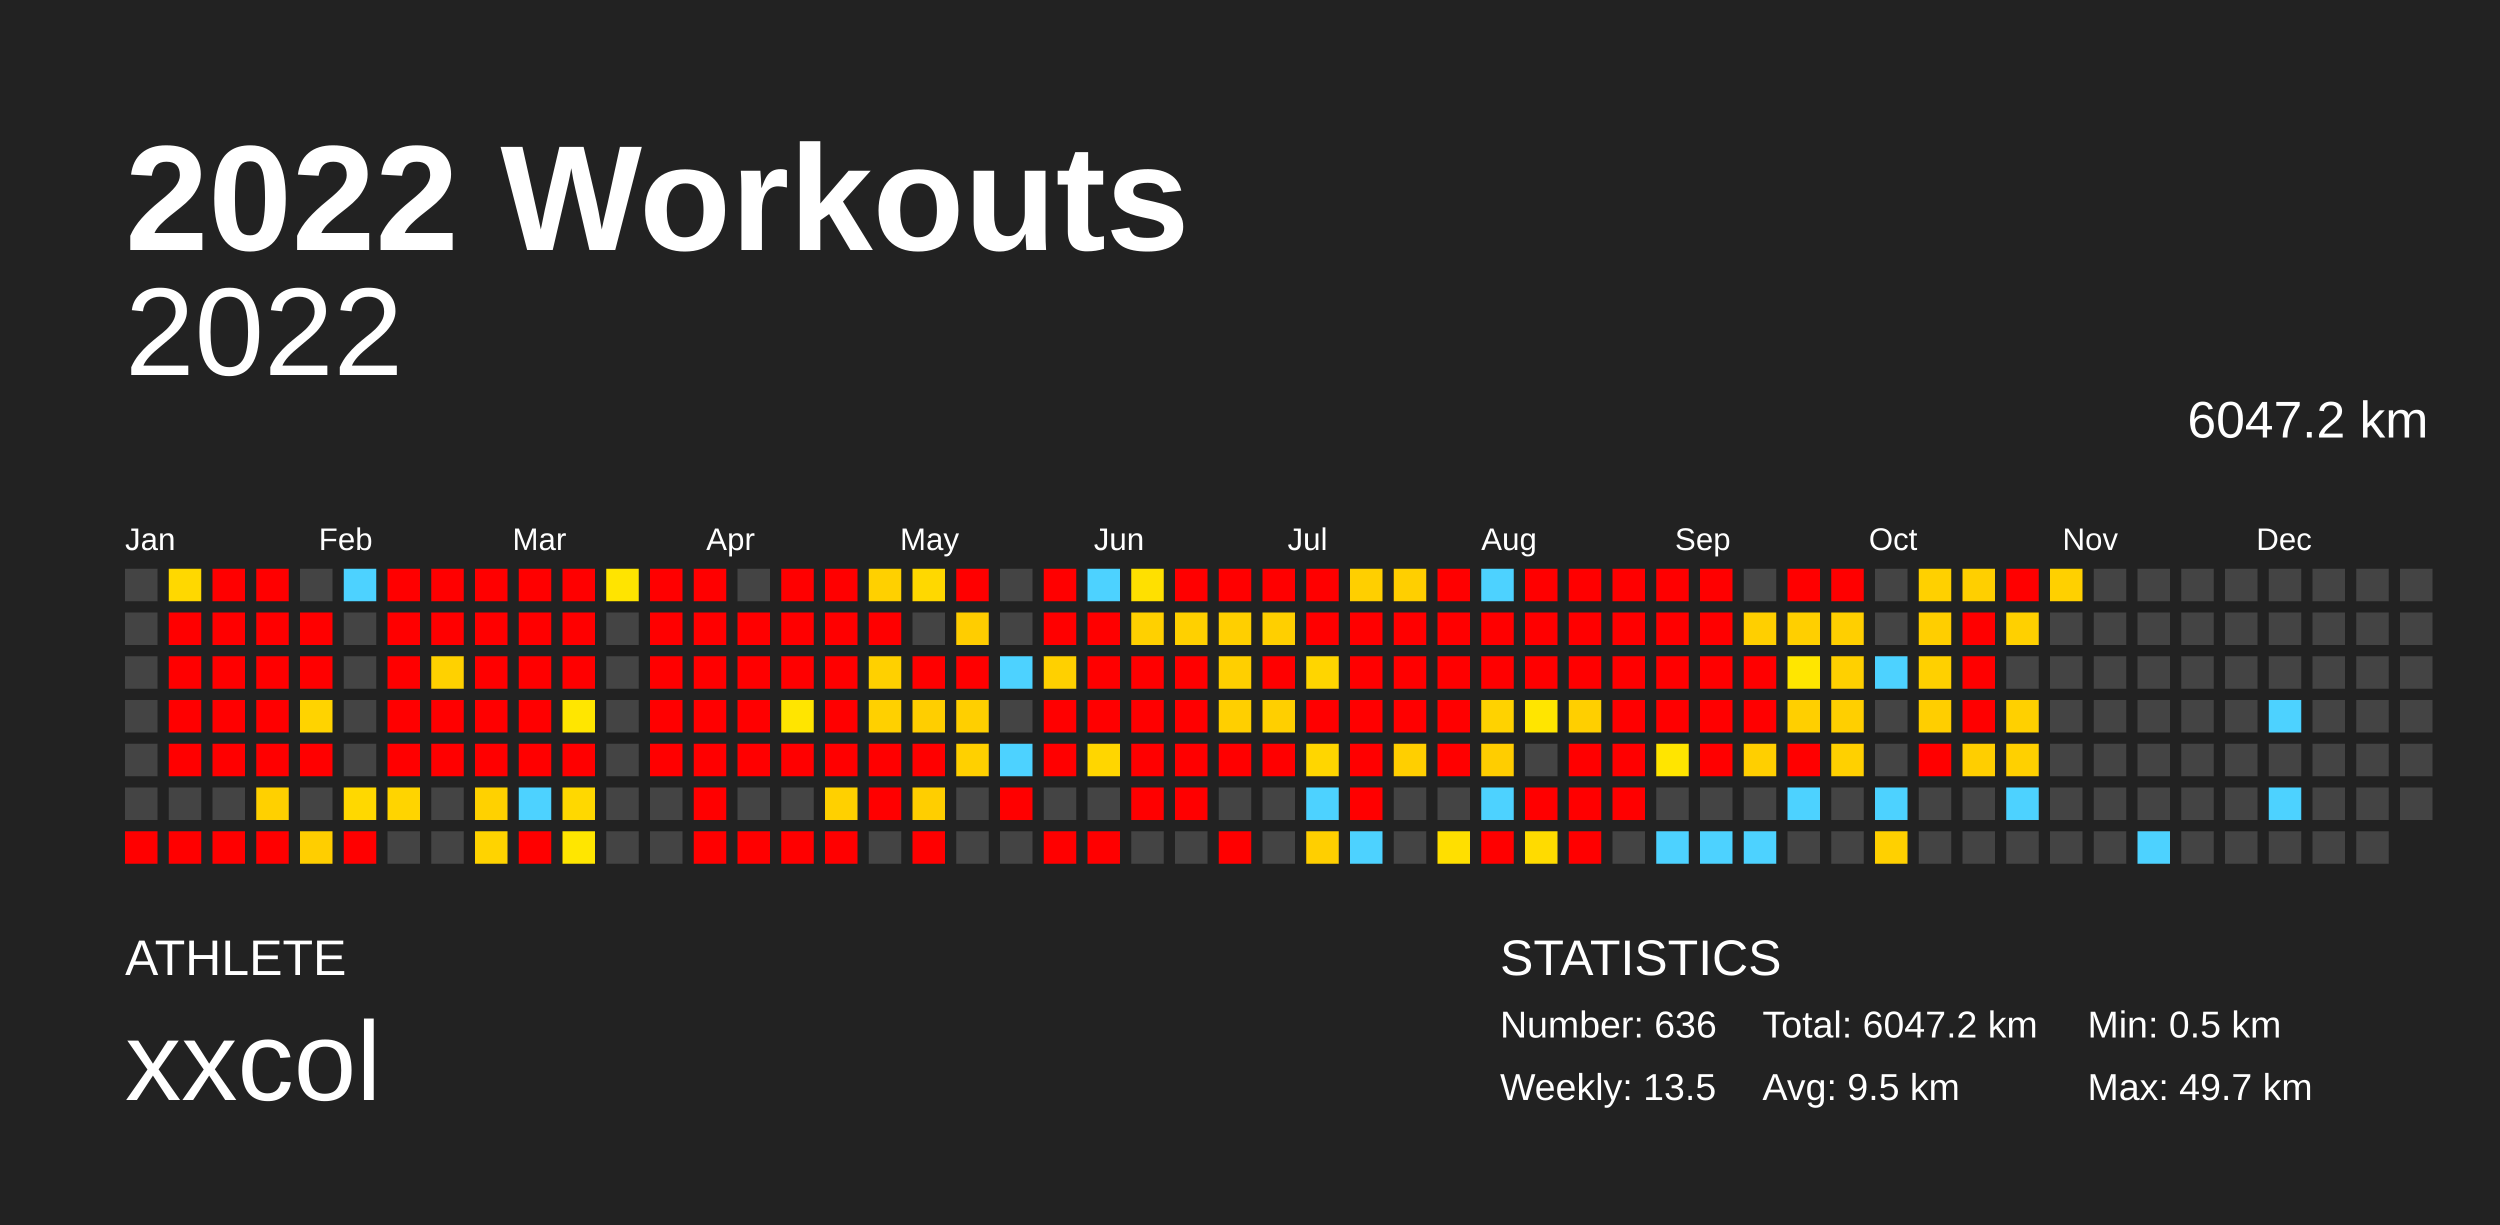
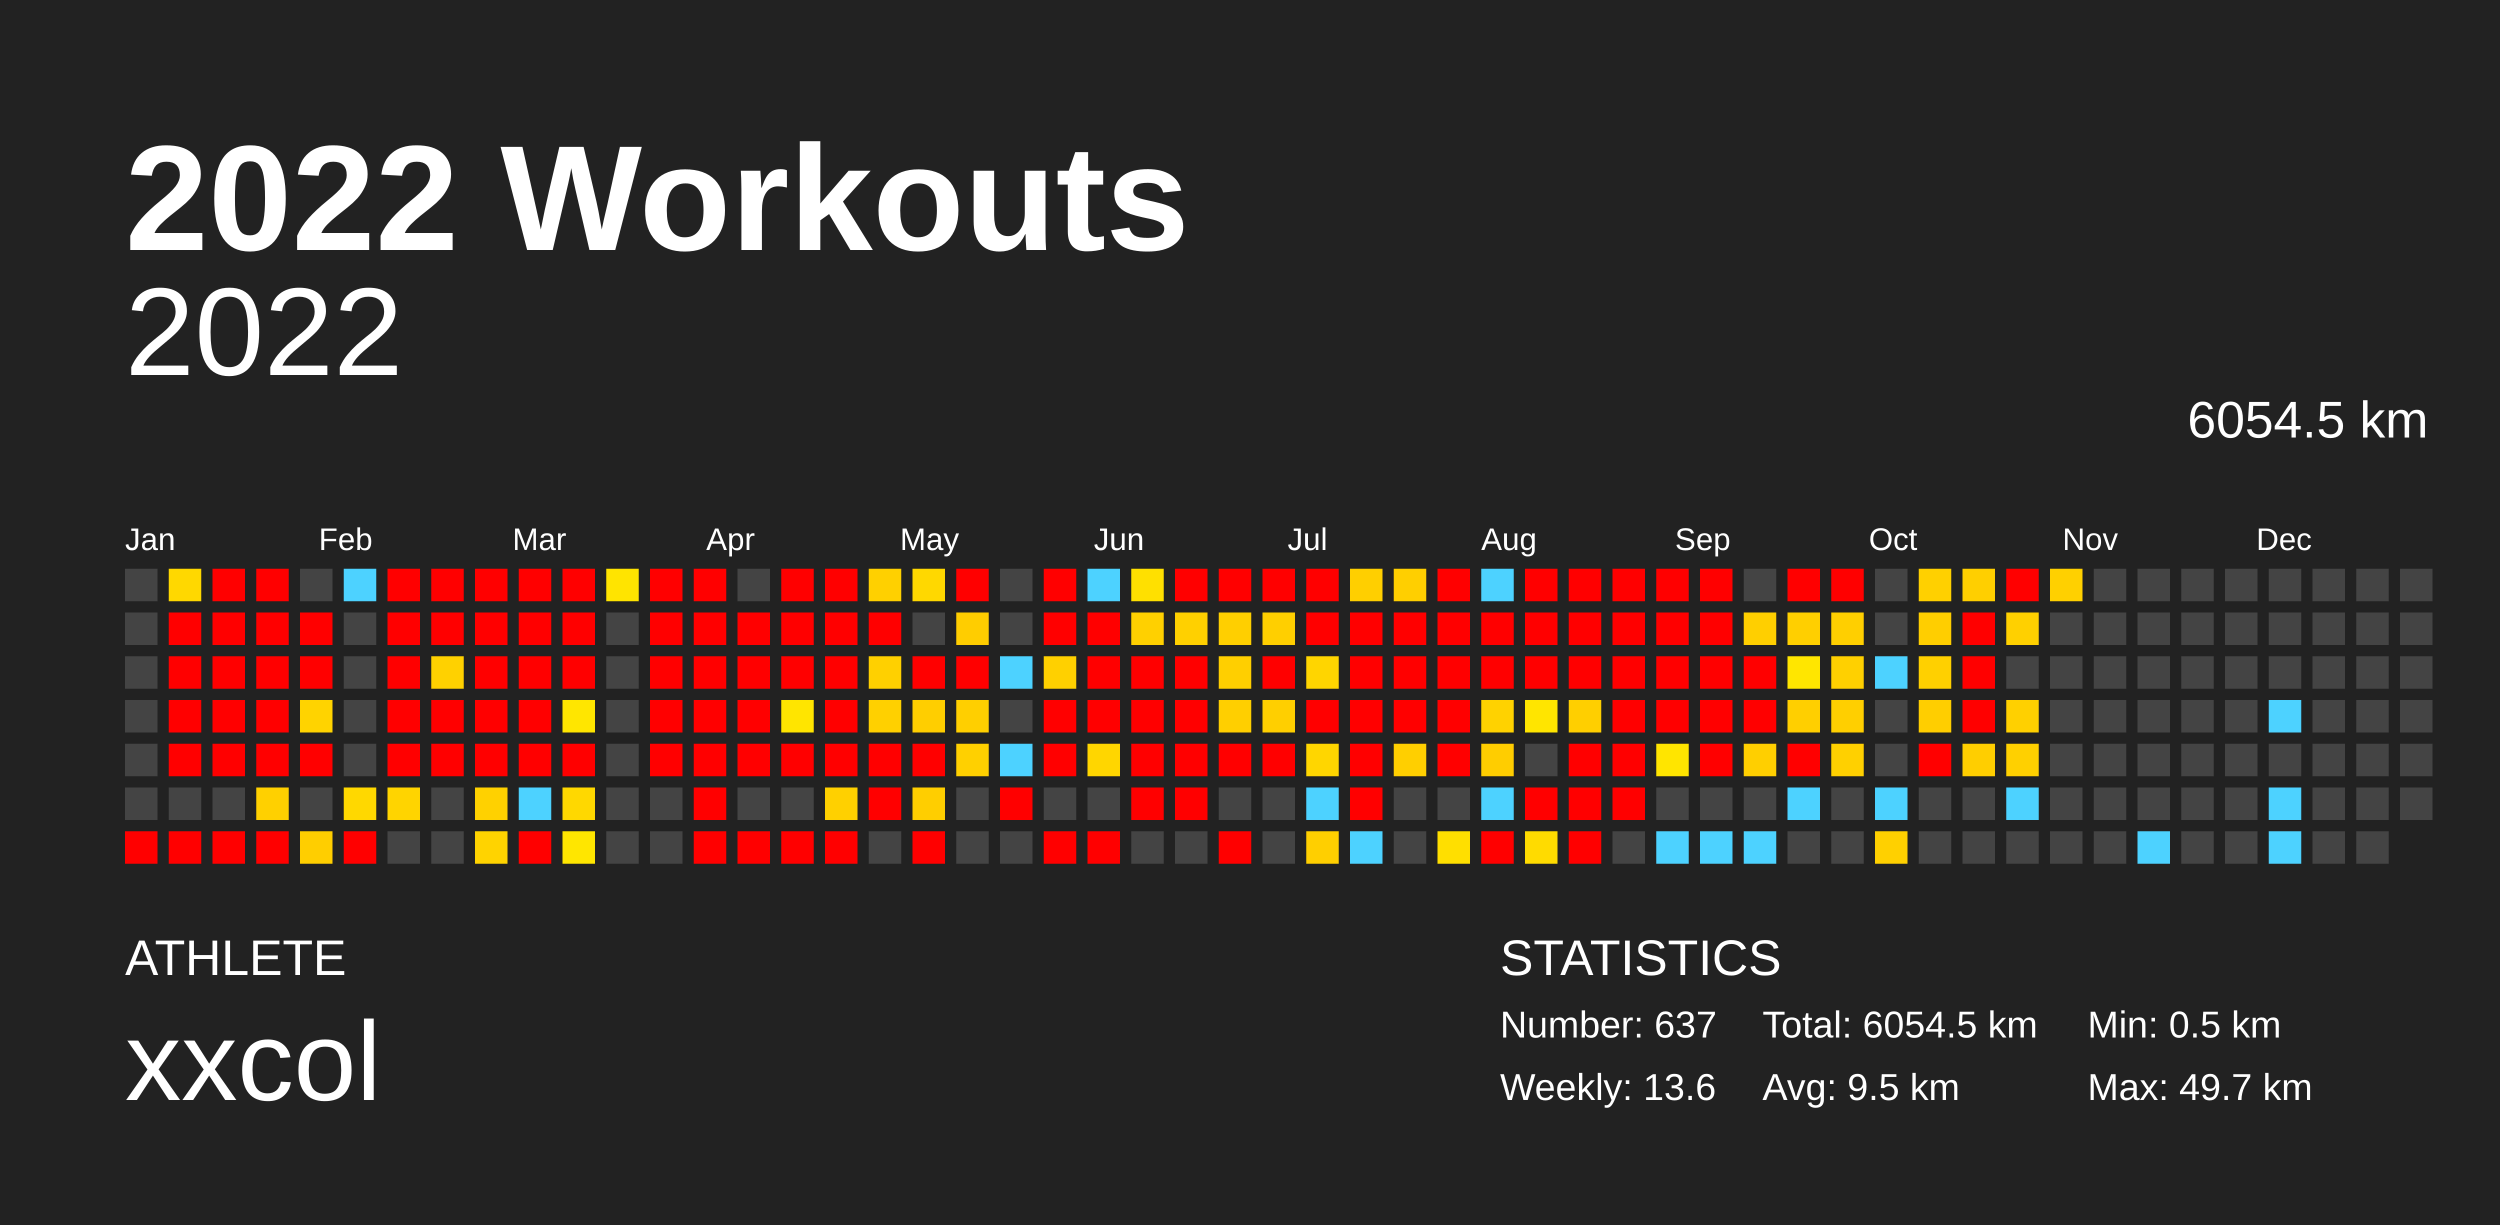
<svg xmlns="http://www.w3.org/2000/svg" baseProfile="full" height="98mm" version="1.1" viewBox="0,0,200,98" width="200mm">
  <defs />
  <rect fill="#222222" height="98" width="200" x="0" y="0" />
  <text fill="#FFFFFF" style="font-size:12px; font-family:Arial; font-weight:bold;" x="10" y="20">2022 Workouts</text>
  <text fill="#FFFFFF" style="font-size:4px; font-family:Arial" x="10" y="78">ATHLETE</text>
  <text fill="#FFFFFF" style="font-size:9px; font-family:Arial" x="10" y="88">xxcol</text>
  <text fill="#FFFFFF" style="font-size:4px; font-family:Arial" x="120" y="78">STATISTICS</text>
-   <text fill="#FFFFFF" style="font-size:3px; font-family:Arial" x="120" y="83">Number: 636</text>
-   <text fill="#FFFFFF" style="font-size:3px; font-family:Arial" x="120" y="88">Weekly: 13.5</text>
-   <text fill="#FFFFFF" style="font-size:3px; font-family:Arial" x="141" y="83">Total: 6047.2 km</text>
+   <text fill="#FFFFFF" style="font-size:3px; font-family:Arial" x="120" y="83">Number: 637</text>
+   <text fill="#FFFFFF" style="font-size:3px; font-family:Arial" x="120" y="88">Weekly: 13.6</text>
+   <text fill="#FFFFFF" style="font-size:3px; font-family:Arial" x="141" y="83">Total: 6054.5 km</text>
  <text fill="#FFFFFF" style="font-size:3px; font-family:Arial" x="141" y="88">Avg: 9.5 km</text>
  <text fill="#FFFFFF" style="font-size:3px; font-family:Arial" x="167" y="83">Min: 0.5 km</text>
  <text fill="#FFFFFF" style="font-size:3px; font-family:Arial" x="167" y="88">Max: 49.7 km</text>
  <text alignment-baseline="hanging" fill="#FFFFFF" style="font-size:10.0px; font-family:Arial;" x="10" y="30">2022</text>
-   <text alignment-baseline="hanging" fill="#FFFFFF" style="font-size:4.125px; font-family:Arial;" x="175" y="35">6047.2 km</text>
+   <text alignment-baseline="hanging" fill="#FFFFFF" style="font-size:4.125px; font-family:Arial;" x="175" y="35">6054.5 km</text>
  <text fill="#FFFFFF" style="font-size:2.5px; font-family:Arial" x="10.0" y="44">Jan</text>
  <text fill="#FFFFFF" style="font-size:2.5px; font-family:Arial" x="25.5" y="44">Feb</text>
  <text fill="#FFFFFF" style="font-size:2.5px; font-family:Arial" x="41.0" y="44">Mar</text>
  <text fill="#FFFFFF" style="font-size:2.5px; font-family:Arial" x="56.5" y="44">Apr</text>
  <text fill="#FFFFFF" style="font-size:2.5px; font-family:Arial" x="72.0" y="44">May</text>
  <text fill="#FFFFFF" style="font-size:2.5px; font-family:Arial" x="87.5" y="44">Jun</text>
  <text fill="#FFFFFF" style="font-size:2.5px; font-family:Arial" x="103.0" y="44">Jul</text>
  <text fill="#FFFFFF" style="font-size:2.5px; font-family:Arial" x="118.5" y="44">Aug</text>
  <text fill="#FFFFFF" style="font-size:2.5px; font-family:Arial" x="134.0" y="44">Sep</text>
  <text fill="#FFFFFF" style="font-size:2.5px; font-family:Arial" x="149.5" y="44">Oct</text>
  <text fill="#FFFFFF" style="font-size:2.5px; font-family:Arial" x="165.0" y="44">Nov</text>
  <text fill="#FFFFFF" style="font-size:2.5px; font-family:Arial" x="180.5" y="44">Dec</text>
  <rect fill="#444444" height="2.6" width="2.6" x="10.0" y="45.5" />
  <rect fill="#444444" height="2.6" width="2.6" x="10.0" y="49.0" />
  <rect fill="#444444" height="2.6" width="2.6" x="10.0" y="52.5" />
  <rect fill="#444444" height="2.6" width="2.6" x="10.0" y="56.0" />
  <rect fill="#444444" height="2.6" width="2.6" x="10.0" y="59.5" />
  <rect fill="#444444" height="2.6" width="2.6" x="10.0" y="63.0" />
  <rect fill="red" height="2.6" width="2.6" x="10.0" y="66.5" />
  <rect fill="#ffd800" height="2.6" width="2.6" x="13.5" y="45.5" />
  <rect fill="red" height="2.6" width="2.6" x="13.5" y="49.0" />
  <rect fill="red" height="2.6" width="2.6" x="13.5" y="52.5" />
  <rect fill="red" height="2.6" width="2.6" x="13.5" y="56.0" />
  <rect fill="red" height="2.6" width="2.6" x="13.5" y="59.5" />
  <rect fill="#444444" height="2.6" width="2.6" x="13.5" y="63.0" />
  <rect fill="red" height="2.6" width="2.6" x="13.5" y="66.5" />
  <rect fill="red" height="2.6" width="2.6" x="17.0" y="45.5" />
  <rect fill="red" height="2.6" width="2.6" x="17.0" y="49.0" />
  <rect fill="red" height="2.6" width="2.6" x="17.0" y="52.5" />
  <rect fill="red" height="2.6" width="2.6" x="17.0" y="56.0" />
  <rect fill="red" height="2.6" width="2.6" x="17.0" y="59.5" />
  <rect fill="#444444" height="2.6" width="2.6" x="17.0" y="63.0" />
  <rect fill="red" height="2.6" width="2.6" x="17.0" y="66.5" />
  <rect fill="red" height="2.6" width="2.6" x="20.5" y="45.5" />
  <rect fill="red" height="2.6" width="2.6" x="20.5" y="49.0" />
  <rect fill="red" height="2.6" width="2.6" x="20.5" y="52.5" />
  <rect fill="red" height="2.6" width="2.6" x="20.5" y="56.0" />
  <rect fill="red" height="2.6" width="2.6" x="20.5" y="59.5" />
  <rect fill="#ffd000" height="2.6" width="2.6" x="20.5" y="63.0" />
  <rect fill="red" height="2.6" width="2.6" x="20.5" y="66.5" />
  <rect fill="#444444" height="2.6" width="2.6" x="24.0" y="45.5" />
  <rect fill="red" height="2.6" width="2.6" x="24.0" y="49.0" />
  <rect fill="red" height="2.6" width="2.6" x="24.0" y="52.5" />
  <rect fill="#ffd300" height="2.6" width="2.6" x="24.0" y="56.0" />
  <rect fill="red" height="2.6" width="2.6" x="24.0" y="59.5" />
  <rect fill="#444444" height="2.6" width="2.6" x="24.0" y="63.0" />
  <rect fill="#ffce00" height="2.6" width="2.6" x="24.0" y="66.5" />
  <rect fill="#4dd2ff" height="2.6" width="2.6" x="27.5" y="45.5" />
  <rect fill="#444444" height="2.6" width="2.6" x="27.5" y="49.0" />
  <rect fill="#444444" height="2.6" width="2.6" x="27.5" y="52.5" />
  <rect fill="#444444" height="2.6" width="2.6" x="27.5" y="56.0" />
  <rect fill="#444444" height="2.6" width="2.6" x="27.5" y="59.5" />
  <rect fill="#ffd800" height="2.6" width="2.6" x="27.5" y="63.0" />
  <rect fill="red" height="2.6" width="2.6" x="27.5" y="66.5" />
  <rect fill="red" height="2.6" width="2.6" x="31.0" y="45.5" />
  <rect fill="red" height="2.6" width="2.6" x="31.0" y="49.0" />
  <rect fill="red" height="2.6" width="2.6" x="31.0" y="52.5" />
  <rect fill="red" height="2.6" width="2.6" x="31.0" y="56.0" />
  <rect fill="red" height="2.6" width="2.6" x="31.0" y="59.5" />
  <rect fill="#ffd400" height="2.6" width="2.6" x="31.0" y="63.0" />
  <rect fill="#444444" height="2.6" width="2.6" x="31.0" y="66.5" />
  <rect fill="red" height="2.6" width="2.6" x="34.5" y="45.5" />
  <rect fill="red" height="2.6" width="2.6" x="34.5" y="49.0" />
  <rect fill="#ffd100" height="2.6" width="2.6" x="34.5" y="52.5" />
  <rect fill="red" height="2.6" width="2.6" x="34.5" y="56.0" />
  <rect fill="red" height="2.6" width="2.6" x="34.5" y="59.5" />
  <rect fill="#444444" height="2.6" width="2.6" x="34.5" y="63.0" />
  <rect fill="#444444" height="2.6" width="2.6" x="34.5" y="66.5" />
  <rect fill="red" height="2.6" width="2.6" x="38.0" y="45.5" />
  <rect fill="red" height="2.6" width="2.6" x="38.0" y="49.0" />
  <rect fill="red" height="2.6" width="2.6" x="38.0" y="52.5" />
  <rect fill="red" height="2.6" width="2.6" x="38.0" y="56.0" />
  <rect fill="red" height="2.6" width="2.6" x="38.0" y="59.5" />
  <rect fill="#ffd100" height="2.6" width="2.6" x="38.0" y="63.0" />
  <rect fill="#ffd300" height="2.6" width="2.6" x="38.0" y="66.5" />
  <rect fill="red" height="2.6" width="2.6" x="41.5" y="45.5" />
  <rect fill="red" height="2.6" width="2.6" x="41.5" y="49.0" />
  <rect fill="red" height="2.6" width="2.6" x="41.5" y="52.5" />
  <rect fill="red" height="2.6" width="2.6" x="41.5" y="56.0" />
  <rect fill="red" height="2.6" width="2.6" x="41.5" y="59.5" />
  <rect fill="#4dd2ff" height="2.6" width="2.6" x="41.5" y="63.0" />
  <rect fill="red" height="2.6" width="2.6" x="41.5" y="66.5" />
  <rect fill="red" height="2.6" width="2.6" x="45.0" y="45.5" />
  <rect fill="red" height="2.6" width="2.6" x="45.0" y="49.0" />
  <rect fill="red" height="2.6" width="2.6" x="45.0" y="52.5" />
  <rect fill="#ffe600" height="2.6" width="2.6" x="45.0" y="56.0" />
  <rect fill="red" height="2.6" width="2.6" x="45.0" y="59.5" />
  <rect fill="#ffd800" height="2.6" width="2.6" x="45.0" y="63.0" />
  <rect fill="#ffe600" height="2.6" width="2.6" x="45.0" y="66.5" />
  <rect fill="#ffe400" height="2.6" width="2.6" x="48.5" y="45.5" />
  <rect fill="#444444" height="2.6" width="2.6" x="48.5" y="49.0" />
  <rect fill="#444444" height="2.6" width="2.6" x="48.5" y="52.5" />
  <rect fill="#444444" height="2.6" width="2.6" x="48.5" y="56.0" />
  <rect fill="#444444" height="2.6" width="2.6" x="48.5" y="59.5" />
  <rect fill="#444444" height="2.6" width="2.6" x="48.5" y="63.0" />
  <rect fill="#444444" height="2.6" width="2.6" x="48.5" y="66.5" />
  <rect fill="red" height="2.6" width="2.6" x="52.0" y="45.5" />
  <rect fill="red" height="2.6" width="2.6" x="52.0" y="49.0" />
  <rect fill="red" height="2.6" width="2.6" x="52.0" y="52.5" />
  <rect fill="red" height="2.6" width="2.6" x="52.0" y="56.0" />
  <rect fill="red" height="2.6" width="2.6" x="52.0" y="59.5" />
  <rect fill="#444444" height="2.6" width="2.6" x="52.0" y="63.0" />
  <rect fill="#444444" height="2.6" width="2.6" x="52.0" y="66.5" />
  <rect fill="red" height="2.6" width="2.6" x="55.5" y="45.5" />
  <rect fill="red" height="2.6" width="2.6" x="55.5" y="49.0" />
  <rect fill="red" height="2.6" width="2.6" x="55.5" y="52.5" />
  <rect fill="red" height="2.6" width="2.6" x="55.5" y="56.0" />
  <rect fill="red" height="2.6" width="2.6" x="55.5" y="59.5" />
  <rect fill="red" height="2.6" width="2.6" x="55.5" y="63.0" />
  <rect fill="red" height="2.6" width="2.6" x="55.5" y="66.5" />
  <rect fill="#444444" height="2.6" width="2.6" x="59.0" y="45.5" />
  <rect fill="red" height="2.6" width="2.6" x="59.0" y="49.0" />
  <rect fill="red" height="2.6" width="2.6" x="59.0" y="52.5" />
  <rect fill="red" height="2.6" width="2.6" x="59.0" y="56.0" />
  <rect fill="red" height="2.6" width="2.6" x="59.0" y="59.5" />
  <rect fill="#444444" height="2.6" width="2.6" x="59.0" y="63.0" />
  <rect fill="red" height="2.6" width="2.6" x="59.0" y="66.5" />
  <rect fill="red" height="2.6" width="2.6" x="62.5" y="45.5" />
  <rect fill="red" height="2.6" width="2.6" x="62.5" y="49.0" />
  <rect fill="red" height="2.6" width="2.6" x="62.5" y="52.5" />
  <rect fill="#ffe500" height="2.6" width="2.6" x="62.5" y="56.0" />
  <rect fill="red" height="2.6" width="2.6" x="62.5" y="59.5" />
  <rect fill="#444444" height="2.6" width="2.6" x="62.5" y="63.0" />
  <rect fill="red" height="2.6" width="2.6" x="62.5" y="66.5" />
  <rect fill="red" height="2.6" width="2.6" x="66.0" y="45.5" />
  <rect fill="red" height="2.6" width="2.6" x="66.0" y="49.0" />
  <rect fill="red" height="2.6" width="2.6" x="66.0" y="52.5" />
  <rect fill="red" height="2.6" width="2.6" x="66.0" y="56.0" />
  <rect fill="red" height="2.6" width="2.6" x="66.0" y="59.5" />
  <rect fill="#ffd000" height="2.6" width="2.6" x="66.0" y="63.0" />
  <rect fill="red" height="2.6" width="2.6" x="66.0" y="66.5" />
  <rect fill="#ffd000" height="2.6" width="2.6" x="69.5" y="45.5" />
  <rect fill="red" height="2.6" width="2.6" x="69.5" y="49.0" />
  <rect fill="#ffd000" height="2.6" width="2.6" x="69.5" y="52.5" />
  <rect fill="#ffd000" height="2.6" width="2.6" x="69.5" y="56.0" />
  <rect fill="red" height="2.6" width="2.6" x="69.5" y="59.5" />
  <rect fill="red" height="2.6" width="2.6" x="69.5" y="63.0" />
  <rect fill="#444444" height="2.6" width="2.6" x="69.5" y="66.5" />
  <rect fill="#ffd800" height="2.6" width="2.6" x="73.0" y="45.5" />
  <rect fill="#444444" height="2.6" width="2.6" x="73.0" y="49.0" />
  <rect fill="red" height="2.6" width="2.6" x="73.0" y="52.5" />
  <rect fill="#ffce00" height="2.6" width="2.6" x="73.0" y="56.0" />
  <rect fill="red" height="2.6" width="2.6" x="73.0" y="59.5" />
  <rect fill="#ffce00" height="2.6" width="2.6" x="73.0" y="63.0" />
  <rect fill="red" height="2.6" width="2.6" x="73.0" y="66.5" />
  <rect fill="red" height="2.6" width="2.6" x="76.5" y="45.5" />
  <rect fill="#ffcd00" height="2.6" width="2.6" x="76.5" y="49.0" />
  <rect fill="red" height="2.6" width="2.6" x="76.5" y="52.5" />
  <rect fill="#ffcf00" height="2.6" width="2.6" x="76.5" y="56.0" />
  <rect fill="#ffd000" height="2.6" width="2.6" x="76.5" y="59.5" />
  <rect fill="#444444" height="2.6" width="2.6" x="76.5" y="63.0" />
  <rect fill="#444444" height="2.6" width="2.6" x="76.5" y="66.5" />
  <rect fill="#444444" height="2.6" width="2.6" x="80.0" y="45.5" />
  <rect fill="#444444" height="2.6" width="2.6" x="80.0" y="49.0" />
  <rect fill="#4dd2ff" height="2.6" width="2.6" x="80.0" y="52.5" />
  <rect fill="#444444" height="2.6" width="2.6" x="80.0" y="56.0" />
  <rect fill="#4dd2ff" height="2.6" width="2.6" x="80.0" y="59.5" />
  <rect fill="red" height="2.6" width="2.6" x="80.0" y="63.0" />
  <rect fill="#444444" height="2.6" width="2.6" x="80.0" y="66.5" />
  <rect fill="red" height="2.6" width="2.6" x="83.5" y="45.5" />
  <rect fill="red" height="2.6" width="2.6" x="83.5" y="49.0" />
  <rect fill="#ffd000" height="2.6" width="2.6" x="83.5" y="52.5" />
  <rect fill="red" height="2.6" width="2.6" x="83.5" y="56.0" />
  <rect fill="red" height="2.6" width="2.6" x="83.5" y="59.5" />
  <rect fill="#444444" height="2.6" width="2.6" x="83.5" y="63.0" />
  <rect fill="red" height="2.6" width="2.6" x="83.5" y="66.5" />
  <rect fill="#4dd2ff" height="2.6" width="2.6" x="87.0" y="45.5" />
  <rect fill="red" height="2.6" width="2.6" x="87.0" y="49.0" />
  <rect fill="red" height="2.6" width="2.6" x="87.0" y="52.5" />
  <rect fill="red" height="2.6" width="2.6" x="87.0" y="56.0" />
  <rect fill="#ffd600" height="2.6" width="2.6" x="87.0" y="59.5" />
  <rect fill="#444444" height="2.6" width="2.6" x="87.0" y="63.0" />
  <rect fill="red" height="2.6" width="2.6" x="87.0" y="66.5" />
  <rect fill="#ffe000" height="2.6" width="2.6" x="90.5" y="45.5" />
  <rect fill="#ffd000" height="2.6" width="2.6" x="90.5" y="49.0" />
  <rect fill="red" height="2.6" width="2.6" x="90.5" y="52.5" />
  <rect fill="red" height="2.6" width="2.6" x="90.5" y="56.0" />
  <rect fill="red" height="2.6" width="2.6" x="90.5" y="59.5" />
  <rect fill="red" height="2.6" width="2.6" x="90.5" y="63.0" />
  <rect fill="#444444" height="2.6" width="2.6" x="90.5" y="66.5" />
  <rect fill="red" height="2.6" width="2.6" x="94.0" y="45.5" />
  <rect fill="#ffd000" height="2.6" width="2.6" x="94.0" y="49.0" />
  <rect fill="red" height="2.6" width="2.6" x="94.0" y="52.5" />
  <rect fill="red" height="2.6" width="2.6" x="94.0" y="56.0" />
  <rect fill="red" height="2.6" width="2.6" x="94.0" y="59.5" />
  <rect fill="red" height="2.6" width="2.6" x="94.0" y="63.0" />
  <rect fill="#444444" height="2.6" width="2.6" x="94.0" y="66.5" />
  <rect fill="red" height="2.6" width="2.6" x="97.5" y="45.5" />
  <rect fill="#ffcf00" height="2.6" width="2.6" x="97.5" y="49.0" />
  <rect fill="#ffcf00" height="2.6" width="2.6" x="97.5" y="52.5" />
  <rect fill="#ffcf00" height="2.6" width="2.6" x="97.5" y="56.0" />
  <rect fill="red" height="2.6" width="2.6" x="97.5" y="59.5" />
  <rect fill="#444444" height="2.6" width="2.6" x="97.5" y="63.0" />
  <rect fill="red" height="2.6" width="2.6" x="97.5" y="66.5" />
  <rect fill="red" height="2.6" width="2.6" x="101.0" y="45.5" />
  <rect fill="#ffcf00" height="2.6" width="2.6" x="101.0" y="49.0" />
  <rect fill="red" height="2.6" width="2.6" x="101.0" y="52.5" />
  <rect fill="#ffcf00" height="2.6" width="2.6" x="101.0" y="56.0" />
  <rect fill="red" height="2.6" width="2.6" x="101.0" y="59.5" />
  <rect fill="#444444" height="2.6" width="2.6" x="101.0" y="63.0" />
  <rect fill="#444444" height="2.6" width="2.6" x="101.0" y="66.5" />
  <rect fill="red" height="2.6" width="2.6" x="104.5" y="45.5" />
  <rect fill="red" height="2.6" width="2.6" x="104.5" y="49.0" />
  <rect fill="#ffd500" height="2.6" width="2.6" x="104.5" y="52.5" />
  <rect fill="red" height="2.6" width="2.6" x="104.5" y="56.0" />
  <rect fill="#ffd600" height="2.6" width="2.6" x="104.5" y="59.5" />
  <rect fill="#4dd2ff" height="2.6" width="2.6" x="104.5" y="63.0" />
  <rect fill="#ffcf00" height="2.6" width="2.6" x="104.5" y="66.5" />
  <rect fill="#ffcf00" height="2.6" width="2.6" x="108.0" y="45.5" />
  <rect fill="red" height="2.6" width="2.6" x="108.0" y="49.0" />
  <rect fill="red" height="2.6" width="2.6" x="108.0" y="52.5" />
  <rect fill="red" height="2.6" width="2.6" x="108.0" y="56.0" />
  <rect fill="red" height="2.6" width="2.6" x="108.0" y="59.5" />
  <rect fill="red" height="2.6" width="2.6" x="108.0" y="63.0" />
  <rect fill="#4dd2ff" height="2.6" width="2.6" x="108.0" y="66.5" />
  <rect fill="#ffcf00" height="2.6" width="2.6" x="111.5" y="45.5" />
  <rect fill="red" height="2.6" width="2.6" x="111.5" y="49.0" />
  <rect fill="red" height="2.6" width="2.6" x="111.5" y="52.5" />
  <rect fill="red" height="2.6" width="2.6" x="111.5" y="56.0" />
  <rect fill="#ffcf00" height="2.6" width="2.6" x="111.5" y="59.5" />
  <rect fill="#444444" height="2.6" width="2.6" x="111.5" y="63.0" />
  <rect fill="#444444" height="2.6" width="2.6" x="111.5" y="66.5" />
  <rect fill="red" height="2.6" width="2.6" x="115.0" y="45.5" />
  <rect fill="red" height="2.6" width="2.6" x="115.0" y="49.0" />
  <rect fill="red" height="2.6" width="2.6" x="115.0" y="52.5" />
  <rect fill="red" height="2.6" width="2.6" x="115.0" y="56.0" />
  <rect fill="red" height="2.6" width="2.6" x="115.0" y="59.5" />
  <rect fill="#444444" height="2.6" width="2.6" x="115.0" y="63.0" />
  <rect fill="#ffdf00" height="2.6" width="2.6" x="115.0" y="66.5" />
  <rect fill="#4dd2ff" height="2.6" width="2.6" x="118.5" y="45.5" />
  <rect fill="red" height="2.6" width="2.6" x="118.5" y="49.0" />
  <rect fill="red" height="2.6" width="2.6" x="118.5" y="52.5" />
  <rect fill="#ffd200" height="2.6" width="2.6" x="118.5" y="56.0" />
  <rect fill="#ffcd00" height="2.6" width="2.6" x="118.5" y="59.5" />
  <rect fill="#4dd2ff" height="2.6" width="2.6" x="118.5" y="63.0" />
  <rect fill="red" height="2.6" width="2.6" x="118.5" y="66.5" />
  <rect fill="red" height="2.6" width="2.6" x="122.0" y="45.5" />
  <rect fill="red" height="2.6" width="2.6" x="122.0" y="49.0" />
  <rect fill="red" height="2.6" width="2.6" x="122.0" y="52.5" />
  <rect fill="#ffe500" height="2.6" width="2.6" x="122.0" y="56.0" />
  <rect fill="#444444" height="2.6" width="2.6" x="122.0" y="59.5" />
  <rect fill="red" height="2.6" width="2.6" x="122.0" y="63.0" />
  <rect fill="#ffdb00" height="2.6" width="2.6" x="122.0" y="66.5" />
  <rect fill="red" height="2.6" width="2.6" x="125.5" y="45.5" />
  <rect fill="red" height="2.6" width="2.6" x="125.5" y="49.0" />
  <rect fill="red" height="2.6" width="2.6" x="125.5" y="52.5" />
  <rect fill="#ffcf00" height="2.6" width="2.6" x="125.5" y="56.0" />
  <rect fill="red" height="2.6" width="2.6" x="125.5" y="59.5" />
  <rect fill="red" height="2.6" width="2.6" x="125.5" y="63.0" />
  <rect fill="red" height="2.6" width="2.6" x="125.5" y="66.5" />
  <rect fill="red" height="2.6" width="2.6" x="129.0" y="45.5" />
  <rect fill="red" height="2.6" width="2.6" x="129.0" y="49.0" />
  <rect fill="red" height="2.6" width="2.6" x="129.0" y="52.5" />
  <rect fill="red" height="2.6" width="2.6" x="129.0" y="56.0" />
  <rect fill="red" height="2.6" width="2.6" x="129.0" y="59.5" />
  <rect fill="red" height="2.6" width="2.6" x="129.0" y="63.0" />
  <rect fill="#444444" height="2.6" width="2.6" x="129.0" y="66.5" />
  <rect fill="red" height="2.6" width="2.6" x="132.5" y="45.5" />
  <rect fill="red" height="2.6" width="2.6" x="132.5" y="49.0" />
  <rect fill="red" height="2.6" width="2.6" x="132.5" y="52.5" />
  <rect fill="red" height="2.6" width="2.6" x="132.5" y="56.0" />
  <rect fill="#ffe500" height="2.6" width="2.6" x="132.5" y="59.5" />
  <rect fill="#444444" height="2.6" width="2.6" x="132.5" y="63.0" />
  <rect fill="#4dd2ff" height="2.6" width="2.6" x="132.5" y="66.5" />
  <rect fill="red" height="2.6" width="2.6" x="136.0" y="45.5" />
  <rect fill="red" height="2.6" width="2.6" x="136.0" y="49.0" />
  <rect fill="red" height="2.6" width="2.6" x="136.0" y="52.5" />
  <rect fill="red" height="2.6" width="2.6" x="136.0" y="56.0" />
  <rect fill="red" height="2.6" width="2.6" x="136.0" y="59.5" />
  <rect fill="#444444" height="2.6" width="2.6" x="136.0" y="63.0" />
  <rect fill="#4dd2ff" height="2.6" width="2.6" x="136.0" y="66.5" />
  <rect fill="#444444" height="2.6" width="2.6" x="139.5" y="45.5" />
  <rect fill="#ffcf00" height="2.6" width="2.6" x="139.5" y="49.0" />
  <rect fill="red" height="2.6" width="2.6" x="139.5" y="52.5" />
  <rect fill="red" height="2.6" width="2.6" x="139.5" y="56.0" />
  <rect fill="#ffcf00" height="2.6" width="2.6" x="139.5" y="59.5" />
  <rect fill="#444444" height="2.6" width="2.6" x="139.5" y="63.0" />
  <rect fill="#4dd2ff" height="2.6" width="2.6" x="139.5" y="66.5" />
  <rect fill="red" height="2.6" width="2.6" x="143.0" y="45.5" />
  <rect fill="#ffcf00" height="2.6" width="2.6" x="143.0" y="49.0" />
  <rect fill="#ffe600" height="2.6" width="2.6" x="143.0" y="52.5" />
  <rect fill="#ffcf00" height="2.6" width="2.6" x="143.0" y="56.0" />
  <rect fill="red" height="2.6" width="2.6" x="143.0" y="59.5" />
  <rect fill="#4dd2ff" height="2.6" width="2.6" x="143.0" y="63.0" />
  <rect fill="#444444" height="2.6" width="2.6" x="143.0" y="66.5" />
  <rect fill="red" height="2.6" width="2.6" x="146.5" y="45.5" />
  <rect fill="#ffcf00" height="2.6" width="2.6" x="146.5" y="49.0" />
  <rect fill="#ffd000" height="2.6" width="2.6" x="146.5" y="52.5" />
  <rect fill="#ffcf00" height="2.6" width="2.6" x="146.5" y="56.0" />
  <rect fill="#ffd000" height="2.6" width="2.6" x="146.5" y="59.5" />
  <rect fill="#444444" height="2.6" width="2.6" x="146.5" y="63.0" />
  <rect fill="#444444" height="2.6" width="2.6" x="146.5" y="66.5" />
  <rect fill="#444444" height="2.6" width="2.6" x="150.0" y="45.5" />
  <rect fill="#444444" height="2.6" width="2.6" x="150.0" y="49.0" />
  <rect fill="#4dd2ff" height="2.6" width="2.6" x="150.0" y="52.5" />
  <rect fill="#444444" height="2.6" width="2.6" x="150.0" y="56.0" />
  <rect fill="#444444" height="2.6" width="2.6" x="150.0" y="59.5" />
  <rect fill="#4dd2ff" height="2.6" width="2.6" x="150.0" y="63.0" />
  <rect fill="#ffd000" height="2.6" width="2.6" x="150.0" y="66.5" />
  <rect fill="#ffd000" height="2.6" width="2.6" x="153.5" y="45.5" />
  <rect fill="#ffce00" height="2.6" width="2.6" x="153.5" y="49.0" />
  <rect fill="#ffd000" height="2.6" width="2.6" x="153.5" y="52.5" />
  <rect fill="#ffce00" height="2.6" width="2.6" x="153.5" y="56.0" />
  <rect fill="red" height="2.6" width="2.6" x="153.5" y="59.5" />
  <rect fill="#444444" height="2.6" width="2.6" x="153.5" y="63.0" />
  <rect fill="#444444" height="2.6" width="2.6" x="153.5" y="66.5" />
  <rect fill="#ffcf00" height="2.6" width="2.6" x="157.0" y="45.5" />
  <rect fill="red" height="2.6" width="2.6" x="157.0" y="49.0" />
  <rect fill="red" height="2.6" width="2.6" x="157.0" y="52.5" />
  <rect fill="red" height="2.6" width="2.6" x="157.0" y="56.0" />
  <rect fill="#ffce00" height="2.6" width="2.6" x="157.0" y="59.5" />
  <rect fill="#444444" height="2.6" width="2.6" x="157.0" y="63.0" />
  <rect fill="#444444" height="2.6" width="2.6" x="157.0" y="66.5" />
  <rect fill="red" height="2.6" width="2.6" x="160.5" y="45.5" />
  <rect fill="#ffd000" height="2.6" width="2.6" x="160.5" y="49.0" />
  <rect fill="#444444" height="2.6" width="2.6" x="160.5" y="52.5" />
  <rect fill="#ffd000" height="2.6" width="2.6" x="160.5" y="56.0" />
  <rect fill="#ffd000" height="2.6" width="2.6" x="160.5" y="59.5" />
  <rect fill="#4dd2ff" height="2.6" width="2.6" x="160.5" y="63.0" />
  <rect fill="#444444" height="2.6" width="2.6" x="160.5" y="66.5" />
  <rect fill="#ffd000" height="2.6" width="2.6" x="164.0" y="45.5" />
  <rect fill="#444444" height="2.6" width="2.6" x="164.0" y="49.0" />
  <rect fill="#444444" height="2.6" width="2.6" x="164.0" y="52.5" />
  <rect fill="#444444" height="2.6" width="2.6" x="164.0" y="56.0" />
  <rect fill="#444444" height="2.6" width="2.6" x="164.0" y="59.5" />
  <rect fill="#444444" height="2.6" width="2.6" x="164.0" y="63.0" />
  <rect fill="#444444" height="2.6" width="2.6" x="164.0" y="66.5" />
  <rect fill="#444444" height="2.6" width="2.6" x="167.5" y="45.5" />
  <rect fill="#444444" height="2.6" width="2.6" x="167.5" y="49.0" />
  <rect fill="#444444" height="2.6" width="2.6" x="167.5" y="52.5" />
  <rect fill="#444444" height="2.6" width="2.6" x="167.5" y="56.0" />
  <rect fill="#444444" height="2.6" width="2.6" x="167.5" y="59.5" />
  <rect fill="#444444" height="2.6" width="2.6" x="167.5" y="63.0" />
  <rect fill="#444444" height="2.6" width="2.6" x="167.5" y="66.5" />
  <rect fill="#444444" height="2.6" width="2.6" x="171.0" y="45.5" />
  <rect fill="#444444" height="2.6" width="2.6" x="171.0" y="49.0" />
  <rect fill="#444444" height="2.6" width="2.6" x="171.0" y="52.5" />
  <rect fill="#444444" height="2.6" width="2.6" x="171.0" y="56.0" />
  <rect fill="#444444" height="2.6" width="2.6" x="171.0" y="59.5" />
  <rect fill="#444444" height="2.6" width="2.6" x="171.0" y="63.0" />
  <rect fill="#4dd2ff" height="2.6" width="2.6" x="171.0" y="66.5" />
  <rect fill="#444444" height="2.6" width="2.6" x="174.5" y="45.5" />
  <rect fill="#444444" height="2.6" width="2.6" x="174.5" y="49.0" />
  <rect fill="#444444" height="2.6" width="2.6" x="174.5" y="52.5" />
  <rect fill="#444444" height="2.6" width="2.6" x="174.5" y="56.0" />
  <rect fill="#444444" height="2.6" width="2.6" x="174.5" y="59.5" />
  <rect fill="#444444" height="2.6" width="2.6" x="174.5" y="63.0" />
  <rect fill="#444444" height="2.6" width="2.6" x="174.5" y="66.5" />
  <rect fill="#444444" height="2.6" width="2.6" x="178.0" y="45.5" />
  <rect fill="#444444" height="2.6" width="2.6" x="178.0" y="49.0" />
  <rect fill="#444444" height="2.6" width="2.6" x="178.0" y="52.5" />
  <rect fill="#444444" height="2.6" width="2.6" x="178.0" y="56.0" />
  <rect fill="#444444" height="2.6" width="2.6" x="178.0" y="59.5" />
  <rect fill="#444444" height="2.6" width="2.6" x="178.0" y="63.0" />
  <rect fill="#444444" height="2.6" width="2.6" x="178.0" y="66.5" />
  <rect fill="#444444" height="2.6" width="2.6" x="181.5" y="45.5" />
  <rect fill="#444444" height="2.6" width="2.6" x="181.5" y="49.0" />
  <rect fill="#444444" height="2.6" width="2.6" x="181.5" y="52.5" />
  <rect fill="#4dd2ff" height="2.6" width="2.6" x="181.5" y="56.0" />
  <rect fill="#444444" height="2.6" width="2.6" x="181.5" y="59.5" />
  <rect fill="#4dd2ff" height="2.6" width="2.6" x="181.5" y="63.0" />
-   <rect fill="#444444" height="2.6" width="2.6" x="181.5" y="66.5" />
+   <rect fill="#4dd2ff" height="2.6" width="2.6" x="181.5" y="66.5" />
  <rect fill="#444444" height="2.6" width="2.6" x="185.0" y="45.5" />
  <rect fill="#444444" height="2.6" width="2.6" x="185.0" y="49.0" />
  <rect fill="#444444" height="2.6" width="2.6" x="185.0" y="52.5" />
  <rect fill="#444444" height="2.6" width="2.6" x="185.0" y="56.0" />
  <rect fill="#444444" height="2.6" width="2.6" x="185.0" y="59.5" />
  <rect fill="#444444" height="2.6" width="2.6" x="185.0" y="63.0" />
  <rect fill="#444444" height="2.6" width="2.6" x="185.0" y="66.5" />
  <rect fill="#444444" height="2.6" width="2.6" x="188.5" y="45.5" />
  <rect fill="#444444" height="2.6" width="2.6" x="188.5" y="49.0" />
  <rect fill="#444444" height="2.6" width="2.6" x="188.5" y="52.5" />
  <rect fill="#444444" height="2.6" width="2.6" x="188.5" y="56.0" />
  <rect fill="#444444" height="2.6" width="2.6" x="188.5" y="59.5" />
  <rect fill="#444444" height="2.6" width="2.6" x="188.5" y="63.0" />
  <rect fill="#444444" height="2.6" width="2.6" x="188.5" y="66.5" />
  <rect fill="#444444" height="2.6" width="2.6" x="192.0" y="45.5" />
  <rect fill="#444444" height="2.6" width="2.6" x="192.0" y="49.0" />
  <rect fill="#444444" height="2.6" width="2.6" x="192.0" y="52.5" />
  <rect fill="#444444" height="2.6" width="2.6" x="192.0" y="56.0" />
  <rect fill="#444444" height="2.6" width="2.6" x="192.0" y="59.5" />
  <rect fill="#444444" height="2.6" width="2.6" x="192.0" y="63.0" />
</svg>
